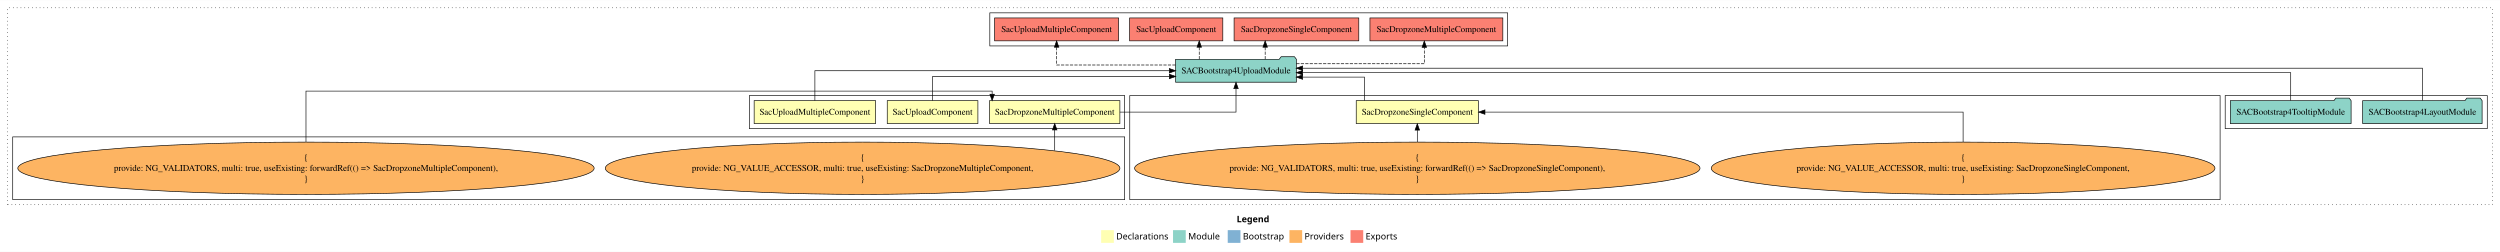
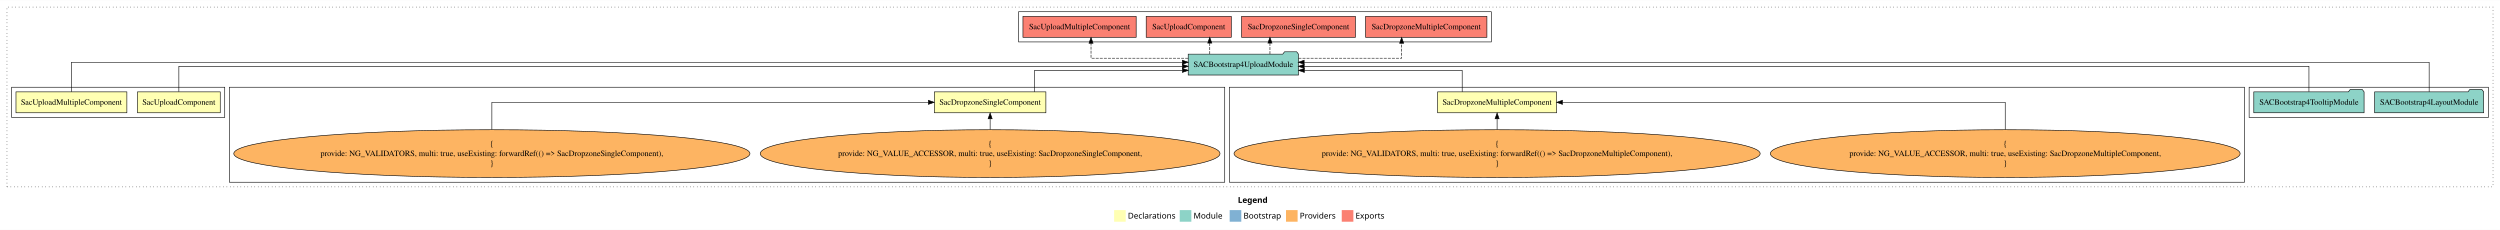
- <svg xmlns="http://www.w3.org/2000/svg" width="3930pt" height="396pt" viewBox="0.00 0.00 3930.00 395.59">
+ <svg xmlns="http://www.w3.org/2000/svg" width="4305pt" height="396pt" viewBox="0.00 0.00 4305.00 395.59">
  <g id="graph0" class="graph" transform="scale(1 1) rotate(0) translate(4 391.59)">
-     <polygon fill="white" stroke="transparent" points="-4,4 -4,-391.59 3926,-391.59 3926,4 -4,4" />
-     <text text-anchor="start" x="1940.01" y="-42.4" font-family="Times-12" font-weight="bold" font-size="14.00">Legend</text>
-     <polygon fill="#ffffb3" stroke="transparent" points="1727,-10 1727,-30 1747,-30 1747,-10 1727,-10" />
-     <text text-anchor="start" x="1750.63" y="-15.4" font-family="Times-12" font-size="14.00">  Declarations</text>
-     <polygon fill="#8dd3c7" stroke="transparent" points="1840,-10 1840,-30 1860,-30 1860,-10 1840,-10" />
-     <text text-anchor="start" x="1863.73" y="-15.4" font-family="Times-12" font-size="14.00">  Module</text>
-     <polygon fill="#80b1d3" stroke="transparent" points="1926,-10 1926,-30 1946,-30 1946,-10 1926,-10" />
-     <text text-anchor="start" x="1949.78" y="-15.4" font-family="Times-12" font-size="14.00">  Bootstrap</text>
-     <polygon fill="#fdb462" stroke="transparent" points="2023,-10 2023,-30 2043,-30 2043,-10 2023,-10" />
-     <text text-anchor="start" x="2046.67" y="-15.4" font-family="Times-12" font-size="14.00">  Providers</text>
-     <polygon fill="#fb8072" stroke="transparent" points="2119,-10 2119,-30 2139,-30 2139,-10 2119,-10" />
-     <text text-anchor="start" x="2142.73" y="-15.4" font-family="Times-12" font-size="14.00">  Exports</text>
+     <polygon fill="white" stroke="transparent" points="-4,4 -4,-391.59 4301,-391.59 4301,4 -4,4" />
+     <text text-anchor="start" x="2127.51" y="-42.4" font-family="Times-12" font-weight="bold" font-size="14.00">Legend</text>
+     <polygon fill="#ffffb3" stroke="transparent" points="1914.5,-10 1914.5,-30 1934.5,-30 1934.5,-10 1914.5,-10" />
+     <text text-anchor="start" x="1938.13" y="-15.4" font-family="Times-12" font-size="14.00">  Declarations</text>
+     <polygon fill="#8dd3c7" stroke="transparent" points="2027.5,-10 2027.5,-30 2047.5,-30 2047.5,-10 2027.5,-10" />
+     <text text-anchor="start" x="2051.23" y="-15.4" font-family="Times-12" font-size="14.00">  Module</text>
+     <polygon fill="#80b1d3" stroke="transparent" points="2113.5,-10 2113.5,-30 2133.5,-30 2133.5,-10 2113.5,-10" />
+     <text text-anchor="start" x="2137.28" y="-15.4" font-family="Times-12" font-size="14.00">  Bootstrap</text>
+     <polygon fill="#fdb462" stroke="transparent" points="2210.5,-10 2210.5,-30 2230.5,-30 2230.5,-10 2210.5,-10" />
+     <text text-anchor="start" x="2234.17" y="-15.4" font-family="Times-12" font-size="14.00">  Providers</text>
+     <polygon fill="#fb8072" stroke="transparent" points="2306.5,-10 2306.5,-30 2326.5,-30 2326.5,-10 2306.5,-10" />
+     <text text-anchor="start" x="2330.23" y="-15.4" font-family="Times-12" font-size="14.00">  Exports</text>
    <g id="clust1" class="cluster">
-       <polygon fill="none" stroke="black" stroke-dasharray="1,5" points="8,-70 8,-379.59 3914,-379.59 3914,-70 8,-70" />
+       <polygon fill="none" stroke="black" stroke-dasharray="1,5" points="8,-70 8,-379.59 4289,-379.59 4289,-70 8,-70" />
+     </g>
+     <g id="clust8" class="cluster">
+       <polygon fill="none" stroke="black" points="1750,-319.59 1750,-371.59 2564,-371.59 2564,-319.59 1750,-319.59" />
    </g>
    <g id="clust7" class="cluster">
-       <polygon fill="none" stroke="black" points="3494,-189.59 3494,-241.59 3906,-241.59 3906,-189.59 3494,-189.59" />
+       <polygon fill="none" stroke="black" points="3869,-189.59 3869,-241.59 4281,-241.59 4281,-189.59 3869,-189.59" />
+     </g>
+     <g id="clust3" class="cluster">
+       <polygon fill="none" stroke="black" points="2113,-78 2113,-241.59 3861,-241.59 3861,-78 2113,-78" />
    </g>
    <g id="clust4" class="cluster">
-       <polygon fill="none" stroke="black" points="1772,-78 1772,-241.59 3486,-241.59 3486,-78 1772,-78" />
-     </g>
-     <g id="clust8" class="cluster">
-       <polygon fill="none" stroke="black" points="1552,-319.59 1552,-371.59 2366,-371.59 2366,-319.59 1552,-319.59" />
+       <polygon fill="none" stroke="black" points="391,-78 391,-241.59 2105,-241.59 2105,-78 391,-78" />
    </g>
    <g id="clust2" class="cluster">
-       <polygon fill="none" stroke="black" points="1174,-189.59 1174,-241.59 1764,-241.59 1764,-189.59 1174,-189.59" />
-     </g>
-     <g id="clust3" class="cluster">
-       <polygon fill="none" stroke="black" points="16,-78 16,-176.59 1764,-176.59 1764,-78 16,-78" />
+       <polygon fill="none" stroke="black" points="16,-189.59 16,-241.59 383,-241.59 383,-189.59 16,-189.59" />
    </g>
    <g id="node1" class="node">
-       <polygon fill="#ffffb3" stroke="black" points="1756.46,-233.59 1551.54,-233.59 1551.54,-197.59 1756.46,-197.59 1756.46,-233.59" />
-       <text text-anchor="middle" x="1654" y="-211.39" font-family="Times,serif" font-size="14.00">SacDropzoneMultipleComponent</text>
+       <polygon fill="#ffffb3" stroke="black" points="2676.46,-233.59 2471.54,-233.59 2471.54,-197.59 2676.46,-197.59 2676.46,-233.59" />
+       <text text-anchor="middle" x="2574" y="-211.39" font-family="Times,serif" font-size="14.00">SacDropzoneMultipleComponent</text>
    </g>
    <g id="node5" class="node">
-       <polygon fill="#8dd3c7" stroke="black" points="2033.93,-298.59 2030.93,-302.59 2009.93,-302.59 2006.93,-298.59 1844.07,-298.59 1844.07,-262.59 2033.93,-262.59 2033.93,-298.59" />
-       <text text-anchor="middle" x="1939" y="-276.39" font-family="Times,serif" font-size="14.00">SACBootstrap4UploadModule</text>
+       <polygon fill="#8dd3c7" stroke="black" points="2231.93,-298.59 2228.93,-302.59 2207.93,-302.59 2204.93,-298.59 2042.07,-298.59 2042.07,-262.59 2231.93,-262.59 2231.93,-298.59" />
+       <text text-anchor="middle" x="2137" y="-276.39" font-family="Times,serif" font-size="14.00">SACBootstrap4UploadModule</text>
    </g>
    <g id="edge1" class="edge">
-       <path fill="none" stroke="black" d="M1756.49,-215.59C1838.2,-215.59 1939,-215.59 1939,-215.59 1939,-215.59 1939,-252.48 1939,-252.48" />
-       <polygon fill="black" stroke="black" points="1935.5,-252.48 1939,-262.48 1942.5,-252.48 1935.5,-252.48" />
+       <path fill="none" stroke="black" d="M2513.88,-233.6C2513.88,-249.64 2513.88,-270.59 2513.88,-270.59 2513.88,-270.59 2242.1,-270.59 2242.1,-270.59" />
+       <polygon fill="black" stroke="black" points="2242.1,-267.09 2232.1,-270.59 2242.1,-274.09 2242.1,-267.09" />
    </g>
    <g id="node2" class="node">
-       <polygon fill="#ffffb3" stroke="black" points="2320.02,-233.59 2127.98,-233.59 2127.98,-197.59 2320.02,-197.59 2320.02,-233.59" />
-       <text text-anchor="middle" x="2224" y="-211.39" font-family="Times,serif" font-size="14.00">SacDropzoneSingleComponent</text>
+       <polygon fill="#ffffb3" stroke="black" points="1797.02,-233.59 1604.98,-233.59 1604.98,-197.59 1797.02,-197.59 1797.02,-233.59" />
+       <text text-anchor="middle" x="1701" y="-211.39" font-family="Times,serif" font-size="14.00">SacDropzoneSingleComponent</text>
    </g>
    <g id="edge4" class="edge">
-       <path fill="none" stroke="black" d="M2140.89,-233.6C2140.89,-249.64 2140.89,-270.59 2140.89,-270.59 2140.89,-270.59 2043.74,-270.59 2043.74,-270.59" />
-       <polygon fill="black" stroke="black" points="2043.74,-267.09 2033.74,-270.59 2043.74,-274.09 2043.74,-267.09" />
+       <path fill="none" stroke="black" d="M1777.51,-233.6C1777.51,-249.64 1777.51,-270.59 1777.51,-270.59 1777.51,-270.59 2032.08,-270.59 2032.08,-270.59" />
+       <polygon fill="black" stroke="black" points="2032.08,-274.09 2042.08,-270.59 2032.08,-267.09 2032.08,-274.09" />
    </g>
    <g id="node3" class="node">
-       <polygon fill="#ffffb3" stroke="black" points="1533.26,-233.59 1390.74,-233.59 1390.74,-197.59 1533.26,-197.59 1533.26,-233.59" />
-       <text text-anchor="middle" x="1462" y="-211.39" font-family="Times,serif" font-size="14.00">SacUploadComponent</text>
+       <polygon fill="#ffffb3" stroke="black" points="375.26,-233.59 232.74,-233.59 232.74,-197.59 375.26,-197.59 375.26,-233.59" />
+       <text text-anchor="middle" x="304" y="-211.39" font-family="Times,serif" font-size="14.00">SacUploadComponent</text>
    </g>
    <g id="edge7" class="edge">
-       <path fill="none" stroke="black" d="M1462,-233.62C1462,-249.99 1462,-271.59 1462,-271.59 1462,-271.59 1834.19,-271.59 1834.19,-271.59" />
-       <polygon fill="black" stroke="black" points="1834.19,-275.09 1844.19,-271.59 1834.19,-268.09 1834.19,-275.09" />
+       <path fill="none" stroke="black" d="M304,-233.86C304,-252.15 304,-277.59 304,-277.59 304,-277.59 2031.99,-277.59 2031.99,-277.59" />
+       <polygon fill="black" stroke="black" points="2031.99,-281.09 2041.99,-277.59 2031.99,-274.09 2031.99,-281.09" />
    </g>
    <g id="node4" class="node">
-       <polygon fill="#ffffb3" stroke="black" points="1372.48,-233.59 1181.52,-233.59 1181.52,-197.59 1372.48,-197.59 1372.48,-233.59" />
-       <text text-anchor="middle" x="1277" y="-211.39" font-family="Times,serif" font-size="14.00">SacUploadMultipleComponent</text>
+       <polygon fill="#ffffb3" stroke="black" points="214.48,-233.59 23.52,-233.59 23.52,-197.59 214.48,-197.59 214.48,-233.59" />
+       <text text-anchor="middle" x="119" y="-211.39" font-family="Times,serif" font-size="14.00">SacUploadMultipleComponent</text>
    </g>
    <g id="edge8" class="edge">
-       <path fill="none" stroke="black" d="M1277,-233.7C1277,-252.93 1277,-280.59 1277,-280.59 1277,-280.59 1834.15,-280.59 1834.15,-280.59" />
-       <polygon fill="black" stroke="black" points="1834.15,-284.09 1844.15,-280.59 1834.15,-277.09 1834.15,-284.09" />
+       <path fill="none" stroke="black" d="M119,-233.72C119,-254.16 119,-284.59 119,-284.59 119,-284.59 2032.04,-284.59 2032.04,-284.59" />
+       <polygon fill="black" stroke="black" points="2032.04,-288.09 2042.04,-284.59 2032.04,-281.09 2032.04,-288.09" />
    </g>
    <g id="node12" class="node">
-       <polygon fill="#fb8072" stroke="black" points="2358.46,-363.59 2149.54,-363.59 2149.54,-327.59 2358.46,-327.59 2358.46,-363.59" />
-       <text text-anchor="middle" x="2254" y="-341.39" font-family="Times,serif" font-size="14.00">SacDropzoneMultipleComponent </text>
+       <polygon fill="#fb8072" stroke="black" points="2556.46,-363.59 2347.54,-363.59 2347.54,-327.59 2556.46,-327.59 2556.46,-363.59" />
+       <text text-anchor="middle" x="2452" y="-341.39" font-family="Times,serif" font-size="14.00">SacDropzoneMultipleComponent </text>
    </g>
    <g id="edge11" class="edge">
-       <path fill="none" stroke="black" stroke-dasharray="5,2" d="M2033.88,-291.59C2120.47,-291.59 2235.01,-291.59 2235.01,-291.59 2235.01,-291.59 2235.01,-317.31 2235.01,-317.31" />
-       <polygon fill="black" stroke="black" points="2231.51,-317.31 2235.01,-327.31 2238.51,-317.31 2231.51,-317.31" />
+       <path fill="none" stroke="black" stroke-dasharray="5,2" d="M2231.97,-291.59C2310.66,-291.59 2409.64,-291.59 2409.64,-291.59 2409.64,-291.59 2409.64,-317.31 2409.64,-317.31" />
+       <polygon fill="black" stroke="black" points="2406.14,-317.31 2409.64,-327.31 2413.14,-317.31 2406.14,-317.31" />
    </g>
    <g id="node13" class="node">
-       <polygon fill="#fb8072" stroke="black" points="2132.02,-363.59 1935.98,-363.59 1935.98,-327.59 2132.02,-327.59 2132.02,-363.59" />
-       <text text-anchor="middle" x="2034" y="-341.39" font-family="Times,serif" font-size="14.00">SacDropzoneSingleComponent </text>
+       <polygon fill="#fb8072" stroke="black" points="2330.02,-363.59 2133.98,-363.59 2133.98,-327.59 2330.02,-327.59 2330.02,-363.59" />
+       <text text-anchor="middle" x="2232" y="-341.39" font-family="Times,serif" font-size="14.00">SacDropzoneSingleComponent </text>
    </g>
    <g id="edge12" class="edge">
-       <path fill="none" stroke="black" stroke-dasharray="5,2" d="M1984.85,-298.7C1984.85,-298.7 1984.85,-317.58 1984.85,-317.58" />
-       <polygon fill="black" stroke="black" points="1981.35,-317.58 1984.85,-327.58 1988.35,-317.58 1981.35,-317.58" />
+       <path fill="none" stroke="black" stroke-dasharray="5,2" d="M2182.85,-298.7C2182.85,-298.7 2182.85,-317.58 2182.85,-317.58" />
+       <polygon fill="black" stroke="black" points="2179.35,-317.58 2182.85,-327.58 2186.35,-317.58 2179.35,-317.58" />
    </g>
    <g id="node14" class="node">
-       <polygon fill="#fb8072" stroke="black" points="1918.26,-363.59 1771.74,-363.59 1771.74,-327.59 1918.26,-327.59 1918.26,-363.59" />
-       <text text-anchor="middle" x="1845" y="-341.39" font-family="Times,serif" font-size="14.00">SacUploadComponent </text>
+       <polygon fill="#fb8072" stroke="black" points="2116.26,-363.59 1969.74,-363.59 1969.74,-327.59 2116.26,-327.59 2116.26,-363.59" />
+       <text text-anchor="middle" x="2043" y="-341.39" font-family="Times,serif" font-size="14.00">SacUploadComponent </text>
    </g>
    <g id="edge13" class="edge">
-       <path fill="none" stroke="black" stroke-dasharray="5,2" d="M1881.21,-298.7C1881.21,-298.7 1881.21,-317.58 1881.21,-317.58" />
-       <polygon fill="black" stroke="black" points="1877.71,-317.58 1881.21,-327.58 1884.71,-317.58 1877.71,-317.58" />
+       <path fill="none" stroke="black" stroke-dasharray="5,2" d="M2079.21,-298.7C2079.21,-298.7 2079.21,-317.58 2079.21,-317.58" />
+       <polygon fill="black" stroke="black" points="2075.71,-317.58 2079.21,-327.58 2082.71,-317.58 2075.71,-317.58" />
    </g>
    <g id="node15" class="node">
-       <polygon fill="#fb8072" stroke="black" points="1754.48,-363.59 1559.52,-363.59 1559.52,-327.59 1754.48,-327.59 1754.48,-363.59" />
-       <text text-anchor="middle" x="1657" y="-341.39" font-family="Times,serif" font-size="14.00">SacUploadMultipleComponent </text>
+       <polygon fill="#fb8072" stroke="black" points="1952.48,-363.59 1757.52,-363.59 1757.52,-327.59 1952.48,-327.59 1952.48,-363.59" />
+       <text text-anchor="middle" x="1855" y="-341.39" font-family="Times,serif" font-size="14.00">SacUploadMultipleComponent </text>
    </g>
    <g id="edge14" class="edge">
-       <path fill="none" stroke="black" stroke-dasharray="5,2" d="M1843.92,-289.59C1762.05,-289.59 1657,-289.59 1657,-289.59 1657,-289.59 1657,-317.56 1657,-317.56" />
-       <polygon fill="black" stroke="black" points="1653.5,-317.56 1657,-327.56 1660.5,-317.56 1653.5,-317.56" />
+       <path fill="none" stroke="black" stroke-dasharray="5,2" d="M2041.95,-291.59C1966.9,-291.59 1874.75,-291.59 1874.75,-291.59 1874.75,-291.59 1874.75,-317.31 1874.75,-317.31" />
+       <polygon fill="black" stroke="black" points="1871.25,-317.31 1874.75,-327.31 1878.25,-317.31 1871.25,-317.31" />
    </g>
    <g id="node6" class="node">
-       <ellipse fill="#fdb462" stroke="black" cx="1352" cy="-127.3" rx="404.48" ry="41.09" />
-       <text text-anchor="middle" x="1352" y="-139.9" font-family="Times,serif" font-size="14.00">{</text>
-       <text text-anchor="middle" x="1352" y="-123.1" font-family="Times,serif" font-size="14.00">    provide: NG_VALUE_ACCESSOR, multi: true, useExisting: SacDropzoneMultipleComponent,</text>
-       <text text-anchor="middle" x="1352" y="-106.3" font-family="Times,serif" font-size="14.00">}</text>
+       <ellipse fill="#fdb462" stroke="black" cx="3449" cy="-127.3" rx="404.48" ry="41.09" />
+       <text text-anchor="middle" x="3449" y="-139.9" font-family="Times,serif" font-size="14.00">{</text>
+       <text text-anchor="middle" x="3449" y="-123.1" font-family="Times,serif" font-size="14.00">    provide: NG_VALUE_ACCESSOR, multi: true, useExisting: SacDropzoneMultipleComponent,</text>
+       <text text-anchor="middle" x="3449" y="-106.3" font-family="Times,serif" font-size="14.00">}</text>
    </g>
    <g id="edge2" class="edge">
-       <path fill="none" stroke="black" d="M1654,-155.23C1654,-155.23 1654,-187.56 1654,-187.56" />
-       <polygon fill="black" stroke="black" points="1650.5,-187.56 1654,-197.56 1657.5,-187.56 1650.5,-187.56" />
+       <path fill="none" stroke="black" d="M3449,-168.6C3449,-191.58 3449,-215.59 3449,-215.59 3449,-215.59 2686.52,-215.59 2686.52,-215.59" />
+       <polygon fill="black" stroke="black" points="2686.52,-212.09 2676.52,-215.59 2686.52,-219.09 2686.52,-212.09" />
    </g>
    <g id="node7" class="node">
-       <ellipse fill="#fdb462" stroke="black" cx="477" cy="-127.3" rx="452.99" ry="41.09" />
-       <text text-anchor="middle" x="477" y="-139.9" font-family="Times,serif" font-size="14.00">{</text>
-       <text text-anchor="middle" x="477" y="-123.1" font-family="Times,serif" font-size="14.00">    provide: NG_VALIDATORS, multi: true, useExisting: forwardRef(() =&gt; SacDropzoneMultipleComponent),</text>
-       <text text-anchor="middle" x="477" y="-106.3" font-family="Times,serif" font-size="14.00">}</text>
+       <ellipse fill="#fdb462" stroke="black" cx="2574" cy="-127.3" rx="452.99" ry="41.09" />
+       <text text-anchor="middle" x="2574" y="-139.9" font-family="Times,serif" font-size="14.00">{</text>
+       <text text-anchor="middle" x="2574" y="-123.1" font-family="Times,serif" font-size="14.00">    provide: NG_VALIDATORS, multi: true, useExisting: forwardRef(() =&gt; SacDropzoneMultipleComponent),</text>
+       <text text-anchor="middle" x="2574" y="-106.3" font-family="Times,serif" font-size="14.00">}</text>
    </g>
    <g id="edge3" class="edge">
-       <path fill="none" stroke="black" d="M477,-168.7C477,-203.84 477,-248.59 477,-248.59 477,-248.59 1555.64,-248.59 1555.64,-248.59 1555.64,-248.59 1555.64,-243.63 1555.64,-243.63" />
-       <polygon fill="black" stroke="black" points="1559.14,-243.63 1555.64,-233.63 1552.14,-243.63 1559.14,-243.63" />
+       <path fill="none" stroke="black" d="M2574,-168.6C2574,-168.6 2574,-187.26 2574,-187.26" />
+       <polygon fill="black" stroke="black" points="2570.5,-187.26 2574,-197.26 2577.5,-187.26 2570.5,-187.26" />
    </g>
    <g id="node8" class="node">
-       <ellipse fill="#fdb462" stroke="black" cx="3082" cy="-127.3" rx="395.88" ry="41.09" />
-       <text text-anchor="middle" x="3082" y="-139.9" font-family="Times,serif" font-size="14.00">{</text>
-       <text text-anchor="middle" x="3082" y="-123.1" font-family="Times,serif" font-size="14.00">    provide: NG_VALUE_ACCESSOR, multi: true, useExisting: SacDropzoneSingleComponent,</text>
-       <text text-anchor="middle" x="3082" y="-106.3" font-family="Times,serif" font-size="14.00">}</text>
+       <ellipse fill="#fdb462" stroke="black" cx="1701" cy="-127.3" rx="395.88" ry="41.09" />
+       <text text-anchor="middle" x="1701" y="-139.9" font-family="Times,serif" font-size="14.00">{</text>
+       <text text-anchor="middle" x="1701" y="-123.1" font-family="Times,serif" font-size="14.00">    provide: NG_VALUE_ACCESSOR, multi: true, useExisting: SacDropzoneSingleComponent,</text>
+       <text text-anchor="middle" x="1701" y="-106.3" font-family="Times,serif" font-size="14.00">}</text>
    </g>
    <g id="edge5" class="edge">
-       <path fill="none" stroke="black" d="M3082,-168.6C3082,-191.58 3082,-215.59 3082,-215.59 3082,-215.59 2330.34,-215.59 2330.34,-215.59" />
-       <polygon fill="black" stroke="black" points="2330.34,-212.09 2320.34,-215.59 2330.34,-219.09 2330.34,-212.09" />
+       <path fill="none" stroke="black" d="M1701,-168.6C1701,-168.6 1701,-187.26 1701,-187.26" />
+       <polygon fill="black" stroke="black" points="1697.5,-187.26 1701,-197.26 1704.5,-187.26 1697.5,-187.26" />
    </g>
    <g id="node9" class="node">
-       <ellipse fill="#fdb462" stroke="black" cx="2224" cy="-127.3" rx="444.4" ry="41.09" />
-       <text text-anchor="middle" x="2224" y="-139.9" font-family="Times,serif" font-size="14.00">{</text>
-       <text text-anchor="middle" x="2224" y="-123.1" font-family="Times,serif" font-size="14.00">    provide: NG_VALIDATORS, multi: true, useExisting: forwardRef(() =&gt; SacDropzoneSingleComponent),</text>
-       <text text-anchor="middle" x="2224" y="-106.3" font-family="Times,serif" font-size="14.00">}</text>
+       <ellipse fill="#fdb462" stroke="black" cx="843" cy="-127.3" rx="444.4" ry="41.09" />
+       <text text-anchor="middle" x="843" y="-139.9" font-family="Times,serif" font-size="14.00">{</text>
+       <text text-anchor="middle" x="843" y="-123.1" font-family="Times,serif" font-size="14.00">    provide: NG_VALIDATORS, multi: true, useExisting: forwardRef(() =&gt; SacDropzoneSingleComponent),</text>
+       <text text-anchor="middle" x="843" y="-106.3" font-family="Times,serif" font-size="14.00">}</text>
    </g>
    <g id="edge6" class="edge">
-       <path fill="none" stroke="black" d="M2224,-168.6C2224,-168.6 2224,-187.26 2224,-187.26" />
-       <polygon fill="black" stroke="black" points="2220.5,-187.26 2224,-197.26 2227.5,-187.26 2220.5,-187.26" />
+       <path fill="none" stroke="black" d="M843,-168.6C843,-191.58 843,-215.59 843,-215.59 843,-215.59 1594.66,-215.59 1594.66,-215.59" />
+       <polygon fill="black" stroke="black" points="1594.66,-219.09 1604.66,-215.59 1594.66,-212.09 1594.66,-219.09" />
    </g>
    <g id="node10" class="node">
-       <polygon fill="#8dd3c7" stroke="black" points="3897.87,-233.59 3894.87,-237.59 3873.87,-237.59 3870.87,-233.59 3710.13,-233.59 3710.13,-197.59 3897.87,-197.59 3897.87,-233.59" />
-       <text text-anchor="middle" x="3804" y="-211.39" font-family="Times,serif" font-size="14.00">SACBootstrap4LayoutModule</text>
+       <polygon fill="#8dd3c7" stroke="black" points="4272.87,-233.59 4269.87,-237.59 4248.87,-237.59 4245.87,-233.59 4085.13,-233.59 4085.13,-197.59 4272.87,-197.59 4272.87,-233.59" />
+       <text text-anchor="middle" x="4179" y="-211.39" font-family="Times,serif" font-size="14.00">SACBootstrap4LayoutModule</text>
    </g>
    <g id="edge9" class="edge">
-       <path fill="none" stroke="black" d="M3804,-233.72C3804,-254.16 3804,-284.59 3804,-284.59 3804,-284.59 2043.73,-284.59 2043.73,-284.59" />
-       <polygon fill="black" stroke="black" points="2043.73,-281.09 2033.73,-284.59 2043.73,-288.09 2043.73,-281.09" />
+       <path fill="none" stroke="black" d="M4179,-233.72C4179,-254.16 4179,-284.59 4179,-284.59 4179,-284.59 2241.73,-284.59 2241.73,-284.59" />
+       <polygon fill="black" stroke="black" points="2241.73,-281.09 2231.73,-284.59 2241.73,-288.09 2241.73,-281.09" />
    </g>
    <g id="node11" class="node">
-       <polygon fill="#8dd3c7" stroke="black" points="3691.94,-233.59 3688.94,-237.59 3667.94,-237.59 3664.94,-233.59 3502.06,-233.59 3502.06,-197.59 3691.94,-197.59 3691.94,-233.59" />
-       <text text-anchor="middle" x="3597" y="-211.39" font-family="Times,serif" font-size="14.00">SACBootstrap4TooltipModule</text>
+       <polygon fill="#8dd3c7" stroke="black" points="4066.94,-233.59 4063.94,-237.59 4042.94,-237.59 4039.94,-233.59 3877.06,-233.59 3877.06,-197.59 4066.94,-197.59 4066.94,-233.59" />
+       <text text-anchor="middle" x="3972" y="-211.39" font-family="Times,serif" font-size="14.00">SACBootstrap4TooltipModule</text>
    </g>
    <g id="edge10" class="edge">
-       <path fill="none" stroke="black" d="M3597,-233.86C3597,-252.15 3597,-277.59 3597,-277.59 3597,-277.59 2043.79,-277.59 2043.79,-277.59" />
-       <polygon fill="black" stroke="black" points="2043.79,-274.09 2033.79,-277.59 2043.79,-281.09 2043.79,-274.09" />
+       <path fill="none" stroke="black" d="M3972,-233.86C3972,-252.15 3972,-277.59 3972,-277.59 3972,-277.59 2241.79,-277.59 2241.79,-277.59" />
+       <polygon fill="black" stroke="black" points="2241.79,-274.09 2231.79,-277.59 2241.79,-281.09 2241.79,-274.09" />
    </g>
  </g>
</svg>
